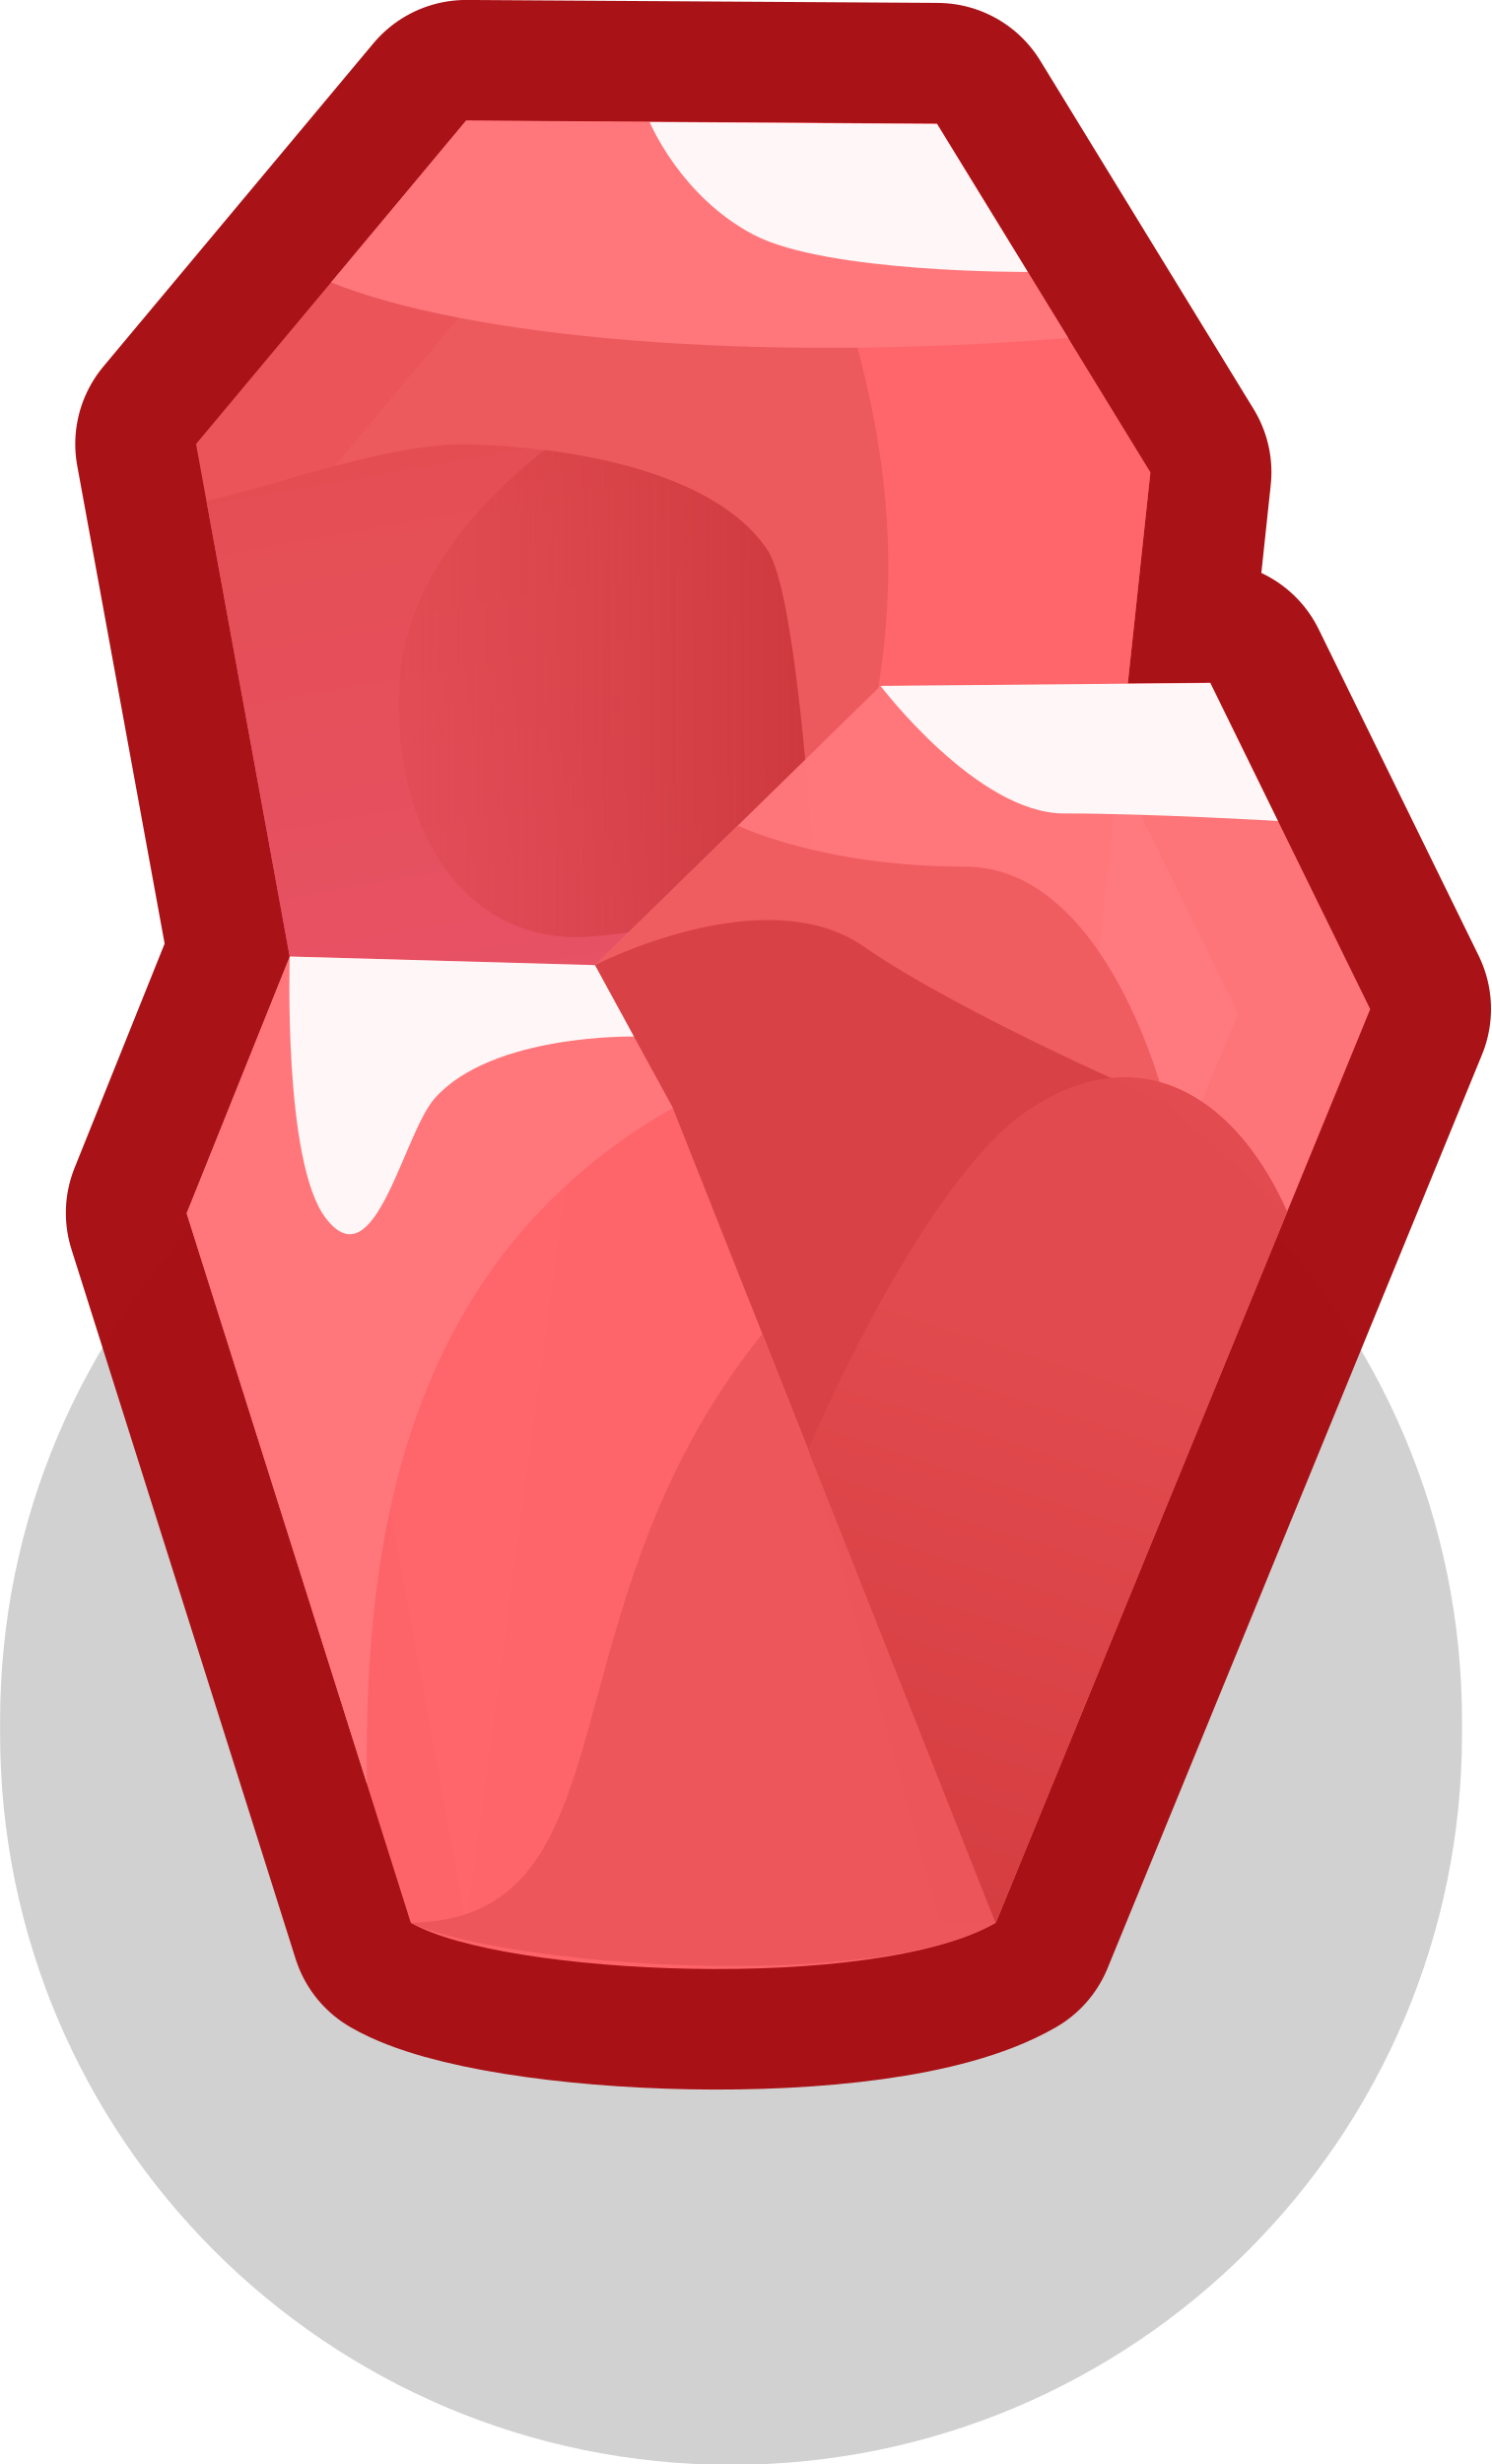
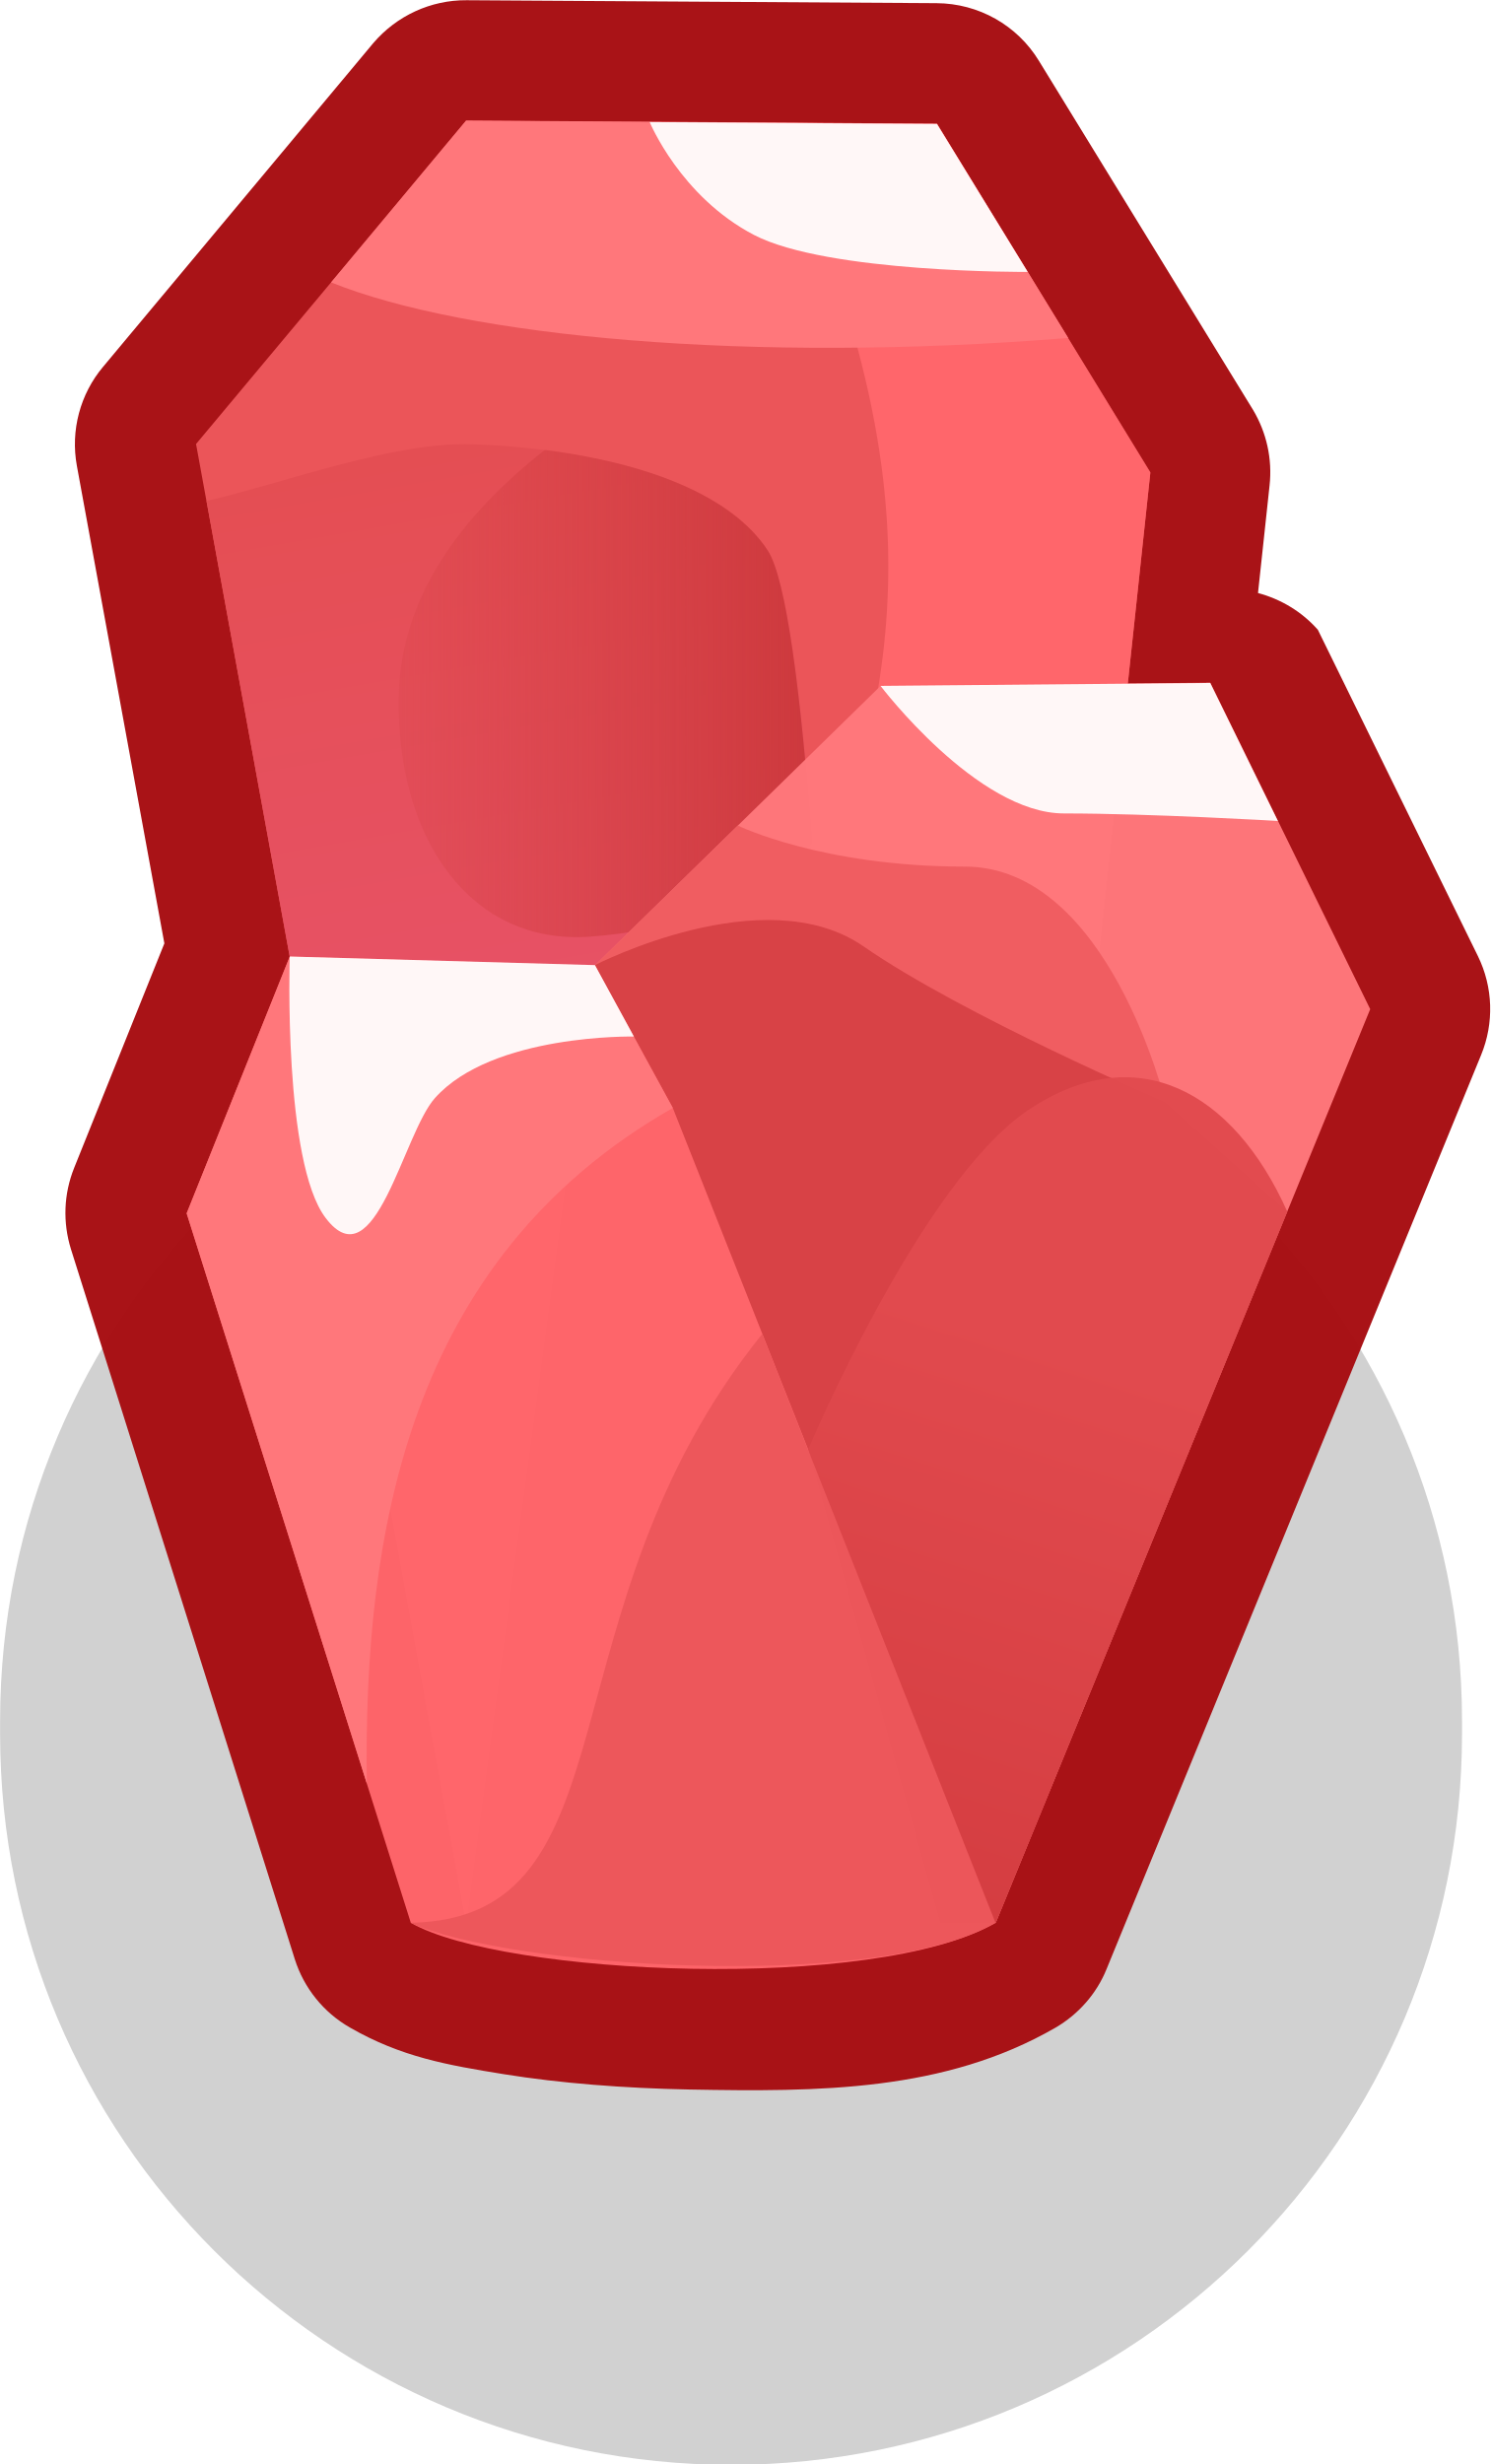
<svg xmlns="http://www.w3.org/2000/svg" xmlns:xlink="http://www.w3.org/1999/xlink" id="svg17613" version="1.1" viewBox="0 0 0.27 0.446" height="0.446mm" width="0.27mm">
  <defs id="defs17607">
    <linearGradient y2="-2509.8" x2="-1266.325" y1="-2530.613" x1="-1269.963" gradientTransform="matrix(0.2645833,0,0,0.2645833,-18.18409,-0.0010451)" gradientUnits="userSpaceOnUse" id="linearGradient15634" xlink:href="#linearGradient15704" />
    <linearGradient id="linearGradient15704">
      <stop style="stop-color:#e44e53;stop-opacity:0.988" offset="0" id="stop15700" />
      <stop style="stop-color:#ed5784;stop-opacity:1" offset="1" id="stop15702" />
    </linearGradient>
    <linearGradient y2="-2528.071" x2="-1265.186" y1="-2528.071" x1="-1271.004" gradientTransform="matrix(0.2645833,0,0,0.2645833,-18.18409,0.2562019)" gradientUnits="userSpaceOnUse" id="linearGradient15636" xlink:href="#linearGradient15710" />
    <linearGradient id="linearGradient15710">
      <stop id="stop15706" offset="0" style="stop-color:#d64145;stop-opacity:0.242" />
      <stop id="stop15708" offset="1" style="stop-color:#cc383c;stop-opacity:0.98" />
    </linearGradient>
    <linearGradient y2="-666.222" x2="-333.62" y1="-663.332" x1="-334.55" gradientTransform="translate(-18.18409,-0.0010451)" gradientUnits="userSpaceOnUse" id="linearGradient15638" xlink:href="#linearGradient15716" />
    <linearGradient id="linearGradient15716">
      <stop id="stop15712" offset="0" style="stop-color:#d0383c;stop-opacity:0.98" />
      <stop id="stop15714" offset="1" style="stop-color:#e24b4f;stop-opacity:0.98" />
    </linearGradient>
  </defs>
  <g transform="translate(-20.01369,-58.48345)" id="layer1">
    <g id="g13816-0-2" transform="matrix(0.04859629,0,0,0.04859629,37.3118,91.10195)">
      <rect ry="2.723" y="-667.526" x="-355.955" height="5.493" width="5.446" id="rect13151-1-5-6" style="opacity:1;fill:#000000;fill-opacity:0.18;fill-rule:nonzero;stroke:none;stroke-width:4.054;stroke-linecap:round;stroke-linejoin:round;stroke-miterlimit:4;stroke-dasharray:none;stroke-dashoffset:0;stroke-opacity:1;paint-order:markers stroke fill;filter:url(#filter1957)" />
-       <path id="path13585-7-0-7" d="m -354.219,-670.764 -1.006,1.204 0.349,1.908 v 0 l -0.384,0.956 0.835,2.643 c 0.339,0.196 1.728,0.261 2.179,0 l 1.395,-3.403 -0.596,-1.216 -0.306,0.003 0.084,-0.786 -0.795,-1.298 z" style="opacity:1;fill:none;fill-opacity:1;stroke:#a70f13;stroke-width:0.9;stroke-linecap:butt;stroke-linejoin:round;stroke-miterlimit:4;stroke-dasharray:none;stroke-opacity:0.98" />
+       <path style="color:#000000;fill:#a70f13;fill-opacity:0.98;stroke-linejoin:round;-inkscape-stroke:none" d="m -354.217,-671.213 c -0.134,-0.001 -0.261,0.058 -0.348,0.16 l -1.006,1.205 c -0.086,0.102 -0.122,0.238 -0.098,0.369 l 0.326,1.779 -0.336,0.836 c -0.039,0.097 -0.043,0.203 -0.012,0.303 l 0.834,2.645 c 0.034,0.107 0.107,0.198 0.205,0.254 0.191,0.11 0.363,0.14 0.574,0.174 0.211,0.034 0.447,0.052 0.689,0.057 0.485,0.009 0.952,0.008 1.365,-0.23 0.086,-0.05 0.154,-0.127 0.191,-0.219 l 1.395,-3.404 c 0.049,-0.119 0.045,-0.253 -0.012,-0.369 l -0.596,-1.215 c -0.059,-0.067 -0.137,-0.114 -0.223,-0.137 l 0.043,-0.4 c 0.011,-0.099 -0.011,-0.198 -0.062,-0.283 l -0.797,-1.299 c -0.081,-0.133 -0.225,-0.214 -0.381,-0.215 z" id="path13585-7-0-7" />
      <path style="opacity:1;fill:#ec575b;fill-opacity:0.98;stroke:none;stroke-width:0.265px;stroke-linecap:butt;stroke-linejoin:miter;stroke-opacity:1" d="m -354.219,-670.764 -1.006,1.204 1.006,5.507 h 1.972 l 0.577,-5.402 -0.795,-1.298 z" id="path13551-9-9-3" />
      <path id="path13553-5-4-0" d="m -354.195,-669.559 c -0.294,-0.011 -0.713,0.148 -0.991,0.211 v 0 l 0.967,5.296 h 1.429 c -0.008,-0.689 -0.065,-4.738 -0.306,-5.11 -0.165,-0.253 -0.609,-0.379 -1.099,-0.397 z" style="opacity:1;fill:url(#linearGradient15634);fill-opacity:1;stroke:none;stroke-width:0.265px;stroke-linecap:butt;stroke-linejoin:miter;stroke-opacity:1" />
      <path id="path13555-1-2-6" d="m -353.927,-669.537 c -0.308,0.243 -0.538,0.545 -0.543,0.922 -0.008,0.529 0.27,0.922 0.712,0.89 0.278,-0.02 0.647,-0.112 0.828,-0.35 -0.042,-0.558 -0.096,-0.982 -0.165,-1.088 -0.134,-0.206 -0.453,-0.327 -0.831,-0.375 z" style="opacity:1;fill:url(#linearGradient15636);fill-opacity:1;stroke:none;stroke-width:0.265px;stroke-linecap:butt;stroke-linejoin:miter;stroke-opacity:1" />
      <path id="path13557-0-2-0" d="m -352.761,-669.918 c 0.337,1.257 -0.182,1.744 -0.112,2.577 l 0.856,1.133 0.263,-2.459 0.084,-0.786 -0.795,-1.298 z" style="fill:#ff666b;fill-opacity:0.98;stroke:none;stroke-width:0.265px;stroke-linecap:butt;stroke-linejoin:miter;stroke-opacity:1" />
      <path style="opacity:1;fill:#ff777b;fill-opacity:0.98;stroke:none;stroke-width:0.265px;stroke-linecap:butt;stroke-linejoin:miter;stroke-opacity:1" d="m -354.722,-670.162 c 0.503,0.203 1.56,0.303 2.746,0.207 l -0.489,-0.798 -1.754,-0.012 z" id="path13559-6-4-6" />
      <path style="opacity:1;fill:#fffafa;fill-opacity:0.98;stroke:none;stroke-width:0.265px;stroke-linecap:butt;stroke-linejoin:miter;stroke-opacity:1" d="m -353.535,-670.759 c 0,0 0.114,0.277 0.388,0.42 0.274,0.143 1.02,0.138 1.02,0.138 l -0.338,-0.551 z" id="path13561-6-2-6" />
      <path style="opacity:1;fill:#ff777b;fill-opacity:0.98;stroke:none;stroke-width:0.265px;stroke-linecap:butt;stroke-linejoin:miter;stroke-opacity:1" d="m -352.675,-668.659 -1.064,1.041 -0.729,2.199 0.25,1.367 h 1.972 l 1.395,-3.403 -0.596,-1.216 z" id="path13563-5-0-7" />
      <path id="path13565-7-2-3" d="m -353.207,-668.139 c 0,0 0.311,0.153 0.846,0.153 0.535,0 0.747,0.878 0.747,0.878 l -0.053,0.189 -2.073,-0.699 z" style="fill:#ef5d61;fill-opacity:0.98;stroke:none;stroke-width:0.265px;stroke-linecap:butt;stroke-linejoin:miter;stroke-opacity:1" />
      <path id="path13567-7-6-0" d="m -352.739,-667.689 c -0.369,-0.256 -1,0.07 -1,0.07 l -0.48,3.567 1.973,-1.9e-4 1.086,-2.649 -0.454,-0.407 c 0,0 -0.757,-0.325 -1.125,-0.581 z" style="opacity:1;fill:#d74246;fill-opacity:0.98;stroke:none;stroke-width:0.265px;stroke-linecap:butt;stroke-linejoin:miter;stroke-opacity:1" />
      <path style="opacity:1;fill:#ff666b;fill-opacity:0.98;stroke:none;stroke-width:0.265px;stroke-linecap:butt;stroke-linejoin:miter;stroke-opacity:1" d="m -355.26,-666.695 0.384,-0.956 1.137,0.033 0.29,0.531 1.203,3.035 c -0.451,0.261 -1.84,0.196 -2.179,-3e-5 z" id="path13569-3-7-3" />
      <path style="opacity:1;fill:#fffafa;fill-opacity:0.98;stroke:none;stroke-width:0.265px;stroke-linecap:butt;stroke-linejoin:miter;stroke-opacity:1" d="m -352.675,-668.659 c 0,0 0.36,0.475 0.683,0.475 0.323,0 0.797,0.028 0.797,0.028 l -0.252,-0.514 z" id="path13571-0-8-7" />
      <path style="opacity:1;fill:url(#linearGradient15638);fill-opacity:1;stroke:none;stroke-width:0.265px;stroke-linecap:butt;stroke-linejoin:miter;stroke-opacity:1" d="m -352.945,-665.815 0.492,1.763 h 0.207 l 1.086,-2.649 c -0.202,-0.451 -0.564,-0.647 -0.965,-0.378 -0.401,0.269 -0.82,1.265 -0.82,1.265 z" id="path13573-8-4-8" />
      <path style="fill:#ff777b;fill-opacity:0.98;stroke:none;stroke-width:0.265px;stroke-linecap:butt;stroke-linejoin:miter;stroke-opacity:1" d="m -353.449,-667.087 c -0.997,0.568 -1.152,1.605 -1.14,2.516 l -0.671,-2.123 0.384,-0.956 1.137,0.033 z" id="path13575-0-1-5" />
      <path style="fill:#fffafa;fill-opacity:0.98;stroke:none;stroke-width:0.265px;stroke-linecap:butt;stroke-linejoin:miter;stroke-opacity:1" d="m -354.876,-667.651 c 0,0 -0.025,0.766 0.134,0.974 0.184,0.242 0.288,-0.314 0.407,-0.447 0.214,-0.24 0.741,-0.229 0.741,-0.229 l -0.145,-0.266 z" id="path13577-7-0-2" />
      <path id="path13705-5-7" d="m -353.116,-666.245 c -0.833,1.034 -0.463,2.178 -1.31,2.193 0.355,0.164 1.728,0.261 2.179,0 z" style="fill:#ec575b;fill-opacity:0.98;stroke:none;stroke-width:0.265px;stroke-linecap:butt;stroke-linejoin:miter;stroke-opacity:1" />
      <rect style="opacity:1;fill:none;fill-opacity:1;fill-rule:nonzero;stroke:none;stroke-width:0.048;stroke-linecap:round;stroke-linejoin:round;stroke-miterlimit:4;stroke-dasharray:none;stroke-dashoffset:0;stroke-opacity:1;paint-order:markers stroke fill" id="rect13163-0-7-7" width="5.445" height="5.445" x="-355.955" y="-669.003" />
    </g>
  </g>
</svg>
